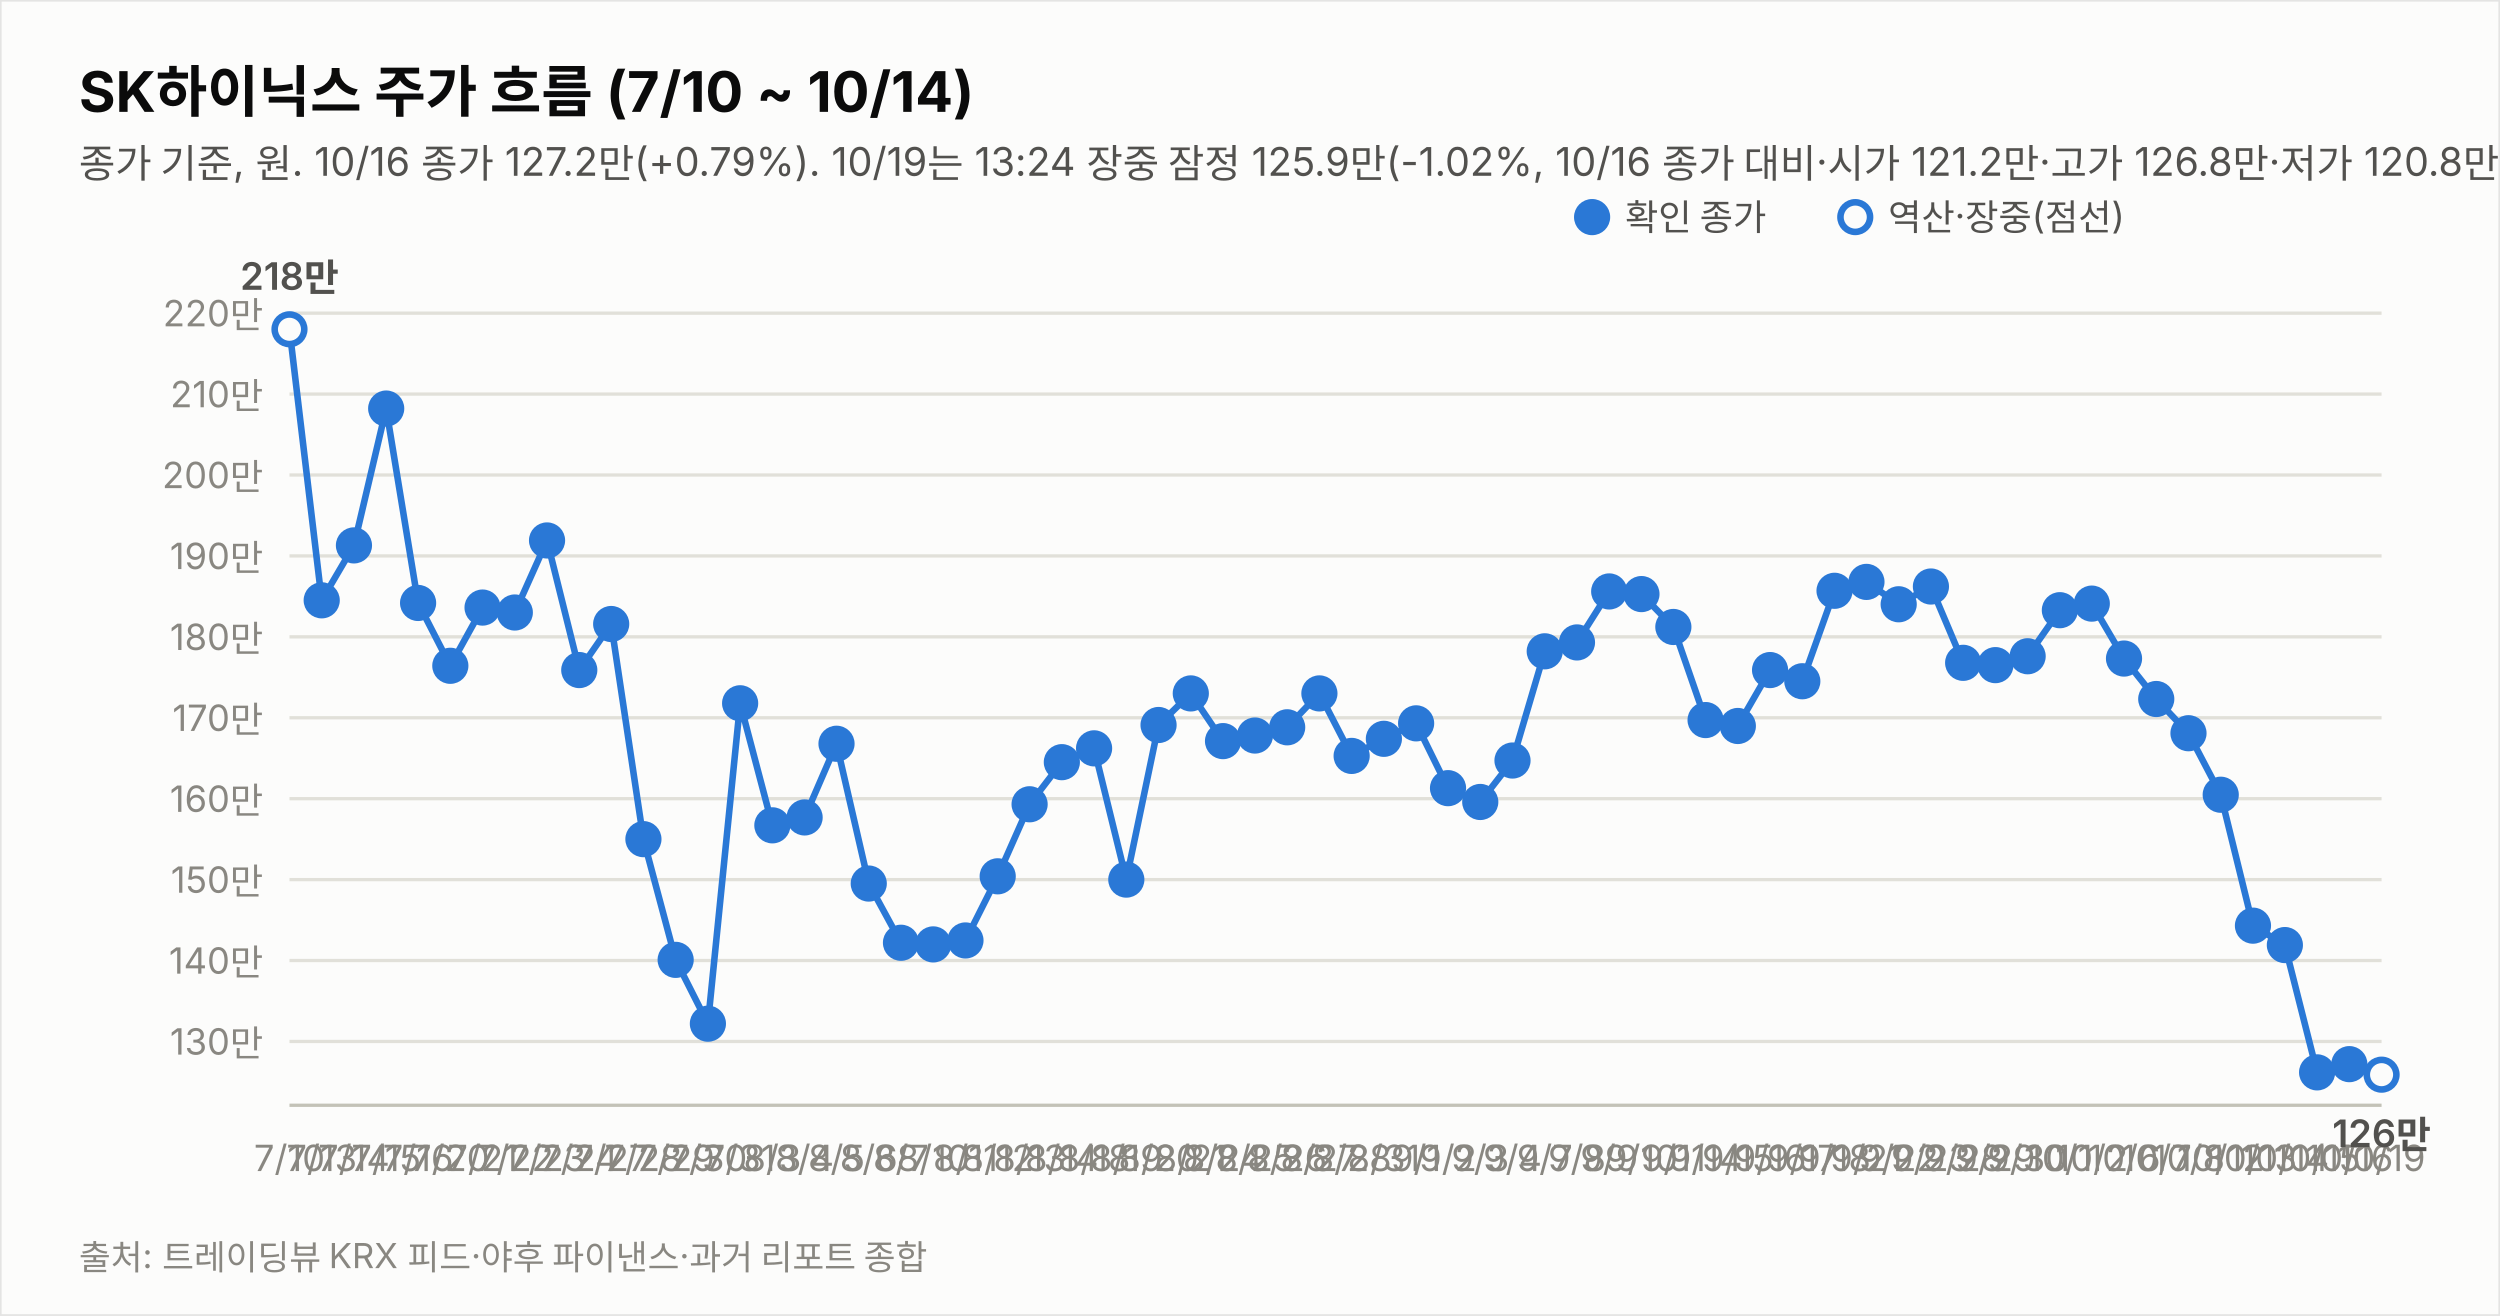
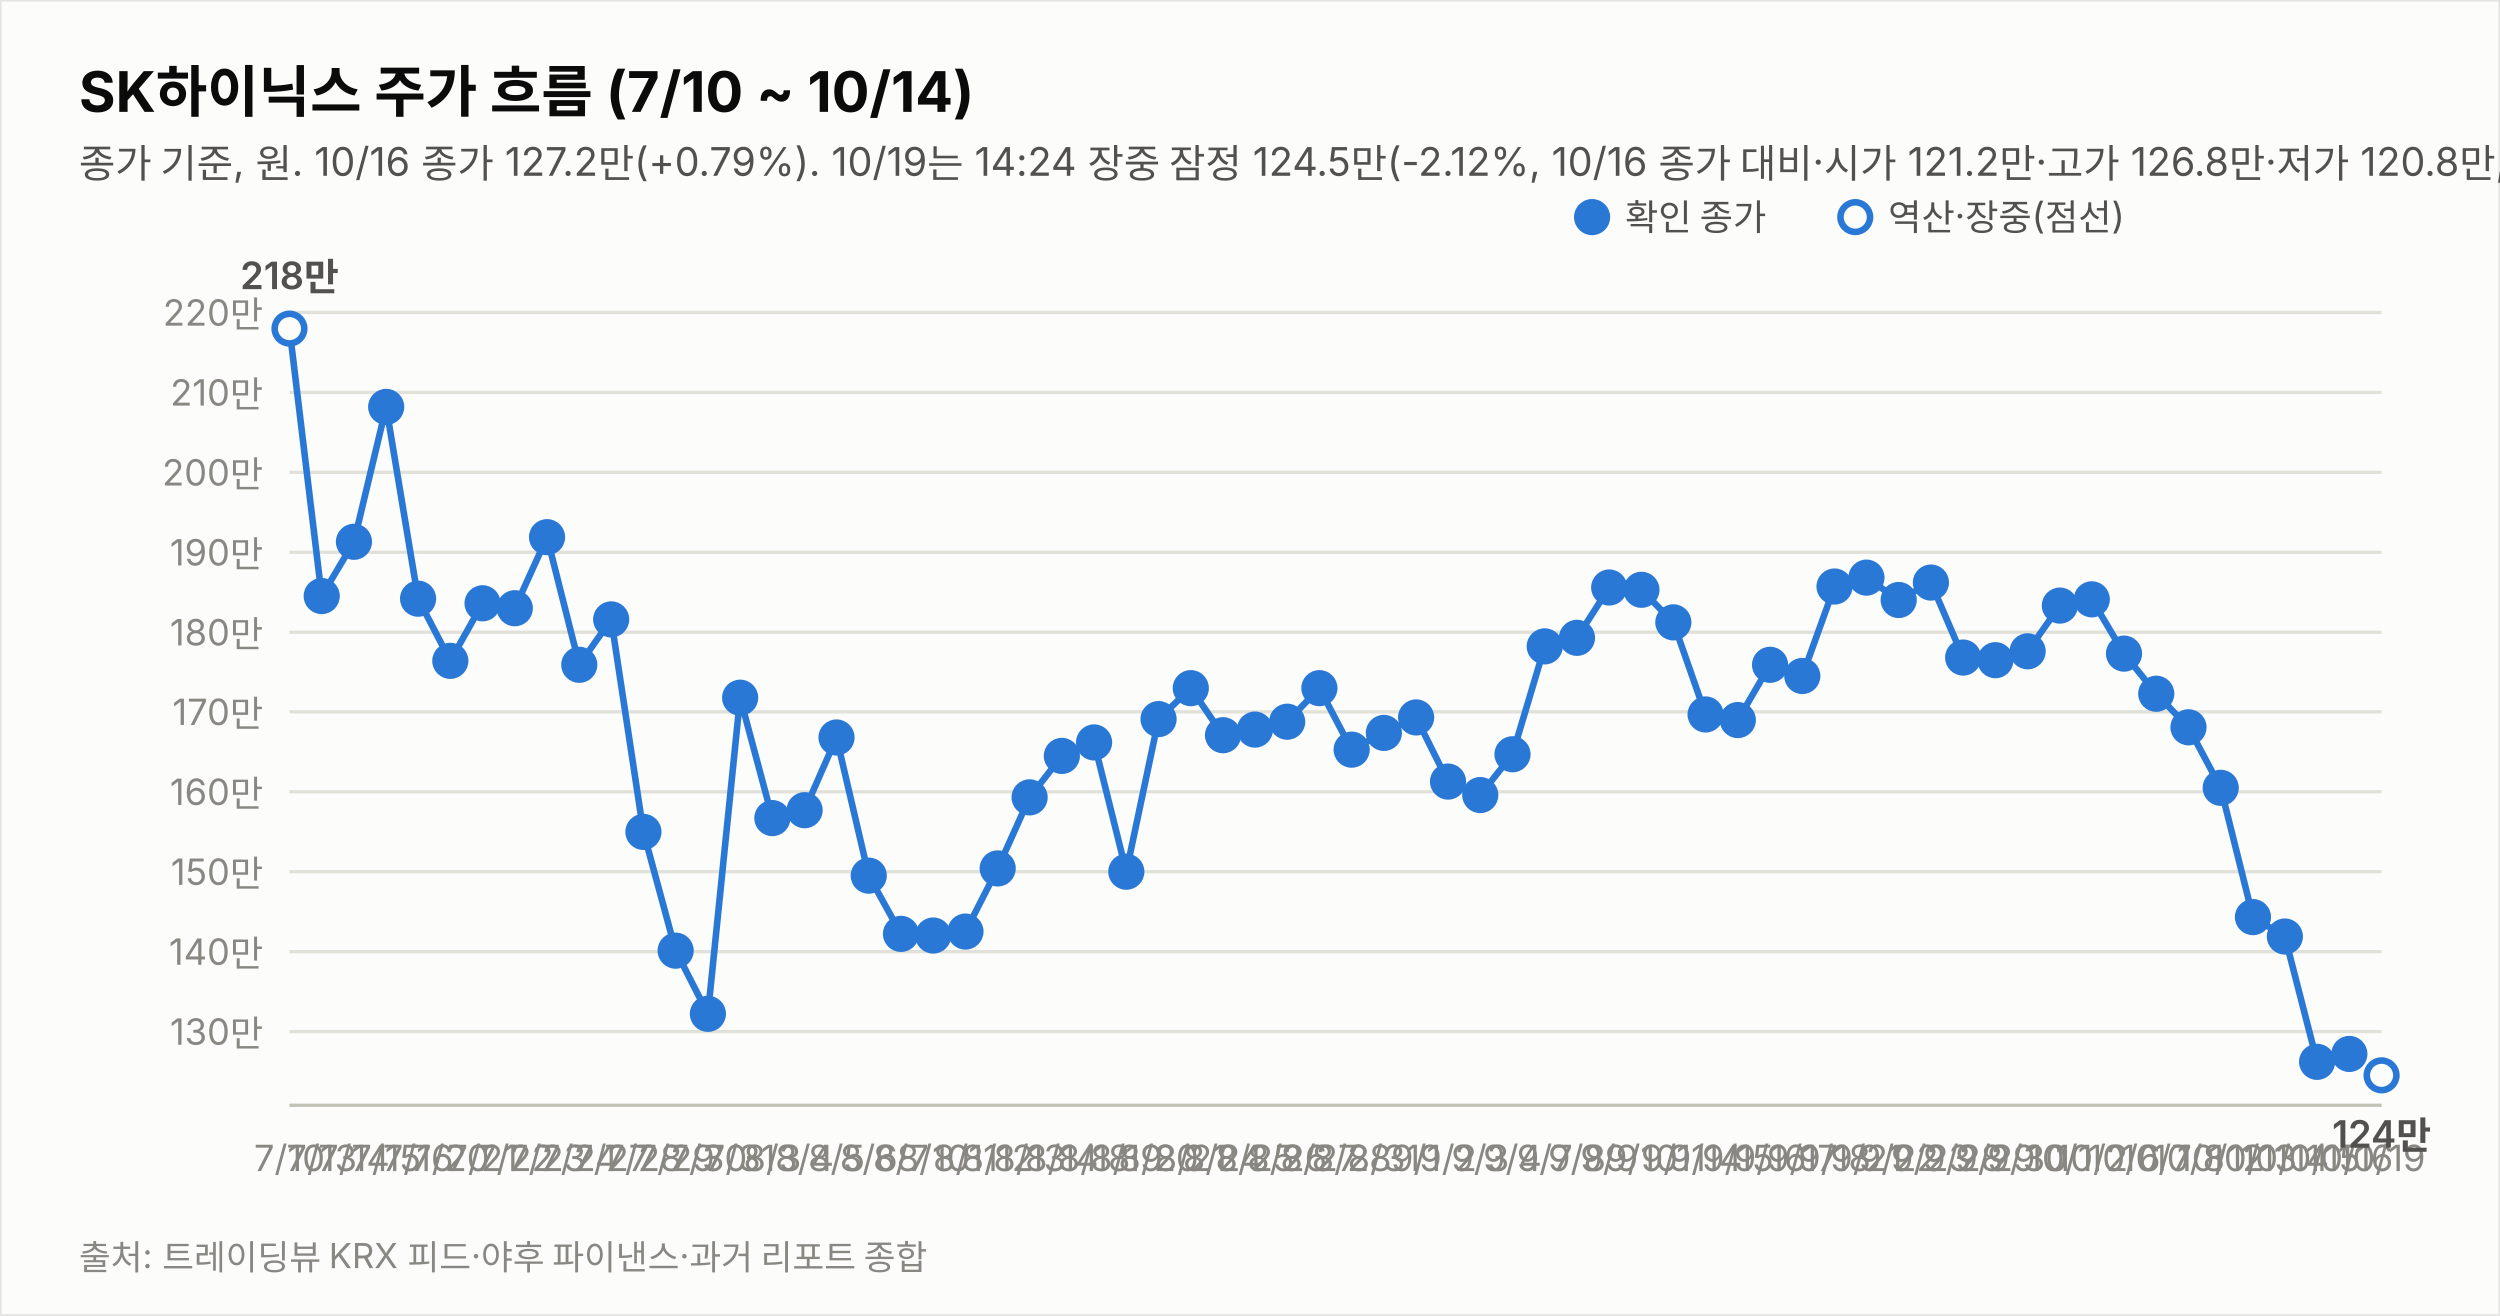
<svg xmlns="http://www.w3.org/2000/svg" width="760" height="400" viewBox="0 0 760 400" font-family="system-ui,-apple-system,&quot;Segoe UI&quot;,&quot;Malgun Gothic&quot;,&quot;Apple SD Gothic Neo&quot;,sans-serif">
  <rect width="760" height="400" fill="#fcfcfb" stroke="rgba(11,11,11,0.10)" />
  <text x="24" y="34" font-size="17" font-weight="700" fill="#0b0b0b">SK하이닉스 주가 흐름 (7/10 ~ 10/14)</text>
-   <text x="24" y="54" font-size="12" fill="#52514e">종가 기준, 원. 10/16 종가 127.2만(+0.79%). 10/19는 13:24 장중 잠정 125.9만(-1.02%, 10/16 종가 대비·시가 121.2만·고가 126.8만·저가 120.8만, 야후 20분 지연 시세). 지표는 10/19 13:24 잠정.</text>
-   <line x1="88" y1="316.6" x2="724" y2="316.6" stroke="#e1e0d9" stroke-width="1" />
-   <text x="80" y="320.6" font-size="11" fill="#898781" text-anchor="end" style="font-variant-numeric:tabular-nums">130만</text>
-   <line x1="88" y1="292.0" x2="724" y2="292.0" stroke="#e1e0d9" stroke-width="1" />
-   <text x="80" y="296.0" font-size="11" fill="#898781" text-anchor="end" style="font-variant-numeric:tabular-nums">140만</text>
-   <line x1="88" y1="267.4" x2="724" y2="267.4" stroke="#e1e0d9" stroke-width="1" />
-   <text x="80" y="271.4" font-size="11" fill="#898781" text-anchor="end" style="font-variant-numeric:tabular-nums">150만</text>
-   <line x1="88" y1="242.8" x2="724" y2="242.8" stroke="#e1e0d9" stroke-width="1" />
-   <text x="80" y="246.8" font-size="11" fill="#898781" text-anchor="end" style="font-variant-numeric:tabular-nums">160만</text>
-   <line x1="88" y1="218.2" x2="724" y2="218.2" stroke="#e1e0d9" stroke-width="1" />
-   <text x="80" y="222.2" font-size="11" fill="#898781" text-anchor="end" style="font-variant-numeric:tabular-nums">170만</text>
-   <line x1="88" y1="193.6" x2="724" y2="193.6" stroke="#e1e0d9" stroke-width="1" />
-   <text x="80" y="197.6" font-size="11" fill="#898781" text-anchor="end" style="font-variant-numeric:tabular-nums">180만</text>
-   <line x1="88" y1="169.0" x2="724" y2="169.0" stroke="#e1e0d9" stroke-width="1" />
-   <text x="80" y="173.0" font-size="11" fill="#898781" text-anchor="end" style="font-variant-numeric:tabular-nums">190만</text>
-   <line x1="88" y1="144.4" x2="724" y2="144.4" stroke="#e1e0d9" stroke-width="1" />
-   <text x="80" y="148.4" font-size="11" fill="#898781" text-anchor="end" style="font-variant-numeric:tabular-nums">200만</text>
-   <line x1="88" y1="119.8" x2="724" y2="119.8" stroke="#e1e0d9" stroke-width="1" />
-   <text x="80" y="123.8" font-size="11" fill="#898781" text-anchor="end" style="font-variant-numeric:tabular-nums">210만</text>
-   <line x1="88" y1="95.2" x2="724" y2="95.2" stroke="#e1e0d9" stroke-width="1" />
-   <text x="80" y="99.2" font-size="11" fill="#898781" text-anchor="end" style="font-variant-numeric:tabular-nums">220만</text>
+   <text x="24" y="54" font-size="12" fill="#52514e">종가 기준, 원. 10/16 종가 127.2만(+0.79%). 10/19는 14:24 장중 잠정 124.5만(-2.12%, 10/16 종가 대비·시가 121.2만·고가 126.8만·저가 120.8만, 야후 20분 지연 시세). 지표는 10/19 14:24 잠정.</text>
+   <line x1="88" y1="313.6" x2="724" y2="313.6" stroke="#e1e0d9" stroke-width="1" />
+   <text x="80" y="317.6" font-size="11" fill="#898781" text-anchor="end" style="font-variant-numeric:tabular-nums">130만</text>
+   <line x1="88" y1="289.3" x2="724" y2="289.3" stroke="#e1e0d9" stroke-width="1" />
+   <text x="80" y="293.3" font-size="11" fill="#898781" text-anchor="end" style="font-variant-numeric:tabular-nums">140만</text>
+   <line x1="88" y1="265.0" x2="724" y2="265.0" stroke="#e1e0d9" stroke-width="1" />
+   <text x="80" y="269.0" font-size="11" fill="#898781" text-anchor="end" style="font-variant-numeric:tabular-nums">150만</text>
+   <line x1="88" y1="240.7" x2="724" y2="240.7" stroke="#e1e0d9" stroke-width="1" />
+   <text x="80" y="244.7" font-size="11" fill="#898781" text-anchor="end" style="font-variant-numeric:tabular-nums">160만</text>
+   <line x1="88" y1="216.4" x2="724" y2="216.4" stroke="#e1e0d9" stroke-width="1" />
+   <text x="80" y="220.4" font-size="11" fill="#898781" text-anchor="end" style="font-variant-numeric:tabular-nums">170만</text>
+   <line x1="88" y1="192.2" x2="724" y2="192.2" stroke="#e1e0d9" stroke-width="1" />
+   <text x="80" y="196.2" font-size="11" fill="#898781" text-anchor="end" style="font-variant-numeric:tabular-nums">180만</text>
+   <line x1="88" y1="167.9" x2="724" y2="167.9" stroke="#e1e0d9" stroke-width="1" />
+   <text x="80" y="171.9" font-size="11" fill="#898781" text-anchor="end" style="font-variant-numeric:tabular-nums">190만</text>
+   <line x1="88" y1="143.6" x2="724" y2="143.6" stroke="#e1e0d9" stroke-width="1" />
+   <text x="80" y="147.6" font-size="11" fill="#898781" text-anchor="end" style="font-variant-numeric:tabular-nums">200만</text>
+   <line x1="88" y1="119.3" x2="724" y2="119.3" stroke="#e1e0d9" stroke-width="1" />
+   <text x="80" y="123.3" font-size="11" fill="#898781" text-anchor="end" style="font-variant-numeric:tabular-nums">210만</text>
+   <line x1="88" y1="95.0" x2="724" y2="95.0" stroke="#e1e0d9" stroke-width="1" />
+   <text x="80" y="99.0" font-size="11" fill="#898781" text-anchor="end" style="font-variant-numeric:tabular-nums">220만</text>
  <line x1="88" y1="336" x2="724" y2="336" stroke="#c3c2b7" stroke-width="1" />
-   <path d="M88.0,100.1 L97.8,182.5 L107.6,165.8 L117.4,124.2 L127.1,183.3 L136.9,202.4 L146.7,184.7 L156.5,186.2 L166.3,164.3 L176.1,203.7 L185.8,189.7 L195.6,255.1 L205.4,291.8 L215.2,311.2 L225.0,213.8 L234.8,250.9 L244.6,248.5 L254.3,226.1 L264.1,268.6 L273.9,286.6 L283.7,287.1 L293.5,285.9 L303.3,266.4 L313.0,244.5 L322.8,231.7 L332.6,227.5 L342.4,267.4 L352.2,220.4 L362.0,210.8 L371.8,225.3 L381.5,223.6 L391.3,221.1 L401.1,210.8 L410.9,229.8 L420.7,224.6 L430.5,219.9 L440.2,239.6 L450.0,243.8 L459.8,231.2 L469.6,198.0 L479.4,195.3 L489.2,179.8 L499.0,180.6 L508.7,190.6 L518.5,218.9 L528.3,220.7 L538.1,203.7 L547.9,207.1 L557.7,179.6 L567.4,176.9 L577.2,183.7 L587.0,178.3 L596.8,201.5 L606.6,202.2 L616.4,199.5 L626.2,185.5 L635.9,183.5 L645.7,200.2 L655.5,212.5 L665.3,222.9 L675.1,241.6 L684.9,281.4 L694.6,287.3 L704.4,326.0 L714.2,323.5" fill="none" stroke="#2a78d6" stroke-width="2" />
-   <path d="M714.2,323.5 L724.0,326.7" fill="none" stroke="#2a78d6" stroke-width="2" stroke-dasharray="5 4" />
-   <circle cx="88.0" cy="100.1" r="4.5" fill="#fcfcfb" stroke="#2a78d6" stroke-width="2" />
+   <path d="M88.0,99.9 L97.8,181.2 L107.6,164.7 L117.4,123.7 L127.1,182.0 L136.9,200.9 L146.7,183.4 L156.5,184.9 L166.3,163.3 L176.1,202.1 L185.8,188.3 L195.6,252.9 L205.4,289.0 L215.2,308.2 L225.0,212.1 L234.8,248.7 L244.6,246.3 L254.3,224.2 L264.1,266.2 L273.9,283.9 L283.7,284.4 L293.5,283.2 L303.3,264.0 L313.0,242.4 L322.8,229.8 L332.6,225.7 L342.4,265.0 L352.2,218.6 L362.0,209.2 L371.8,223.5 L381.5,221.8 L391.3,219.4 L401.1,209.2 L410.9,227.9 L420.7,222.8 L430.5,218.1 L440.2,237.6 L450.0,241.7 L459.8,229.3 L469.6,196.5 L479.4,193.9 L489.2,178.6 L499.0,179.3 L508.7,189.2 L518.5,217.2 L528.3,218.9 L538.1,202.1 L547.9,205.5 L557.7,178.3 L567.4,175.6 L577.2,182.4 L587.0,177.1 L596.8,199.9 L606.6,200.7 L616.4,198.0 L626.2,184.1 L635.9,182.2 L645.7,198.7 L655.5,210.9 L665.3,221.1 L675.1,239.5 L684.9,278.8 L694.6,284.7 L704.4,322.8 L714.2,320.4" fill="none" stroke="#2a78d6" stroke-width="2" />
+   <path d="M714.2,320.4 L724.0,326.9" fill="none" stroke="#2a78d6" stroke-width="2" stroke-dasharray="5 4" />
+   <circle cx="88.0" cy="99.9" r="4.5" fill="#fcfcfb" stroke="#2a78d6" stroke-width="2" />
  <text x="88.0" y="356" font-size="11" fill="#898781" text-anchor="middle">7/10</text>
-   <text x="88.0" y="88.1" font-size="11.5" font-weight="600" fill="#52514e" text-anchor="middle" style="font-variant-numeric:tabular-nums">218만</text>
-   <circle cx="97.8" cy="182.5" r="4.5" fill="#2a78d6" stroke="#2a78d6" stroke-width="2" />
+   <text x="88.0" y="87.9" font-size="11.5" font-weight="600" fill="#52514e" text-anchor="middle" style="font-variant-numeric:tabular-nums">218만</text>
+   <circle cx="97.8" cy="181.2" r="4.5" fill="#2a78d6" stroke="#2a78d6" stroke-width="2" />
  <text x="97.8" y="356" font-size="11" fill="#898781" text-anchor="middle">7/13</text>
-   <circle cx="107.6" cy="165.8" r="4.5" fill="#2a78d6" stroke="#2a78d6" stroke-width="2" />
+   <circle cx="107.6" cy="164.7" r="4.5" fill="#2a78d6" stroke="#2a78d6" stroke-width="2" />
  <text x="107.6" y="356" font-size="11" fill="#898781" text-anchor="middle">7/14</text>
-   <circle cx="117.4" cy="124.2" r="4.5" fill="#2a78d6" stroke="#2a78d6" stroke-width="2" />
+   <circle cx="117.4" cy="123.7" r="4.5" fill="#2a78d6" stroke="#2a78d6" stroke-width="2" />
  <text x="117.4" y="356" font-size="11" fill="#898781" text-anchor="middle">7/15</text>
-   <circle cx="127.1" cy="183.3" r="4.5" fill="#2a78d6" stroke="#2a78d6" stroke-width="2" />
+   <circle cx="127.1" cy="182.0" r="4.5" fill="#2a78d6" stroke="#2a78d6" stroke-width="2" />
  <text x="127.1" y="356" font-size="11" fill="#898781" text-anchor="middle">7/16</text>
-   <circle cx="136.9" cy="202.4" r="4.5" fill="#2a78d6" stroke="#2a78d6" stroke-width="2" />
+   <circle cx="136.9" cy="200.9" r="4.5" fill="#2a78d6" stroke="#2a78d6" stroke-width="2" />
  <text x="136.9" y="356" font-size="11" fill="#898781" text-anchor="middle">7/20</text>
-   <circle cx="146.7" cy="184.7" r="4.5" fill="#2a78d6" stroke="#2a78d6" stroke-width="2" />
+   <circle cx="146.7" cy="183.4" r="4.5" fill="#2a78d6" stroke="#2a78d6" stroke-width="2" />
  <text x="146.7" y="356" font-size="11" fill="#898781" text-anchor="middle">7/21</text>
-   <circle cx="156.5" cy="186.2" r="4.5" fill="#2a78d6" stroke="#2a78d6" stroke-width="2" />
+   <circle cx="156.5" cy="184.9" r="4.5" fill="#2a78d6" stroke="#2a78d6" stroke-width="2" />
  <text x="156.5" y="356" font-size="11" fill="#898781" text-anchor="middle">7/22</text>
-   <circle cx="166.3" cy="164.3" r="4.5" fill="#2a78d6" stroke="#2a78d6" stroke-width="2" />
+   <circle cx="166.3" cy="163.3" r="4.5" fill="#2a78d6" stroke="#2a78d6" stroke-width="2" />
  <text x="166.3" y="356" font-size="11" fill="#898781" text-anchor="middle">7/23</text>
-   <circle cx="176.1" cy="203.7" r="4.5" fill="#2a78d6" stroke="#2a78d6" stroke-width="2" />
+   <circle cx="176.1" cy="202.1" r="4.5" fill="#2a78d6" stroke="#2a78d6" stroke-width="2" />
  <text x="176.1" y="356" font-size="11" fill="#898781" text-anchor="middle">7/24</text>
-   <circle cx="185.8" cy="189.7" r="4.5" fill="#2a78d6" stroke="#2a78d6" stroke-width="2" />
+   <circle cx="185.8" cy="188.3" r="4.5" fill="#2a78d6" stroke="#2a78d6" stroke-width="2" />
  <text x="185.8" y="356" font-size="11" fill="#898781" text-anchor="middle">7/27</text>
-   <circle cx="195.6" cy="255.1" r="4.5" fill="#2a78d6" stroke="#2a78d6" stroke-width="2" />
+   <circle cx="195.6" cy="252.9" r="4.5" fill="#2a78d6" stroke="#2a78d6" stroke-width="2" />
  <text x="195.6" y="356" font-size="11" fill="#898781" text-anchor="middle">7/28</text>
-   <circle cx="205.4" cy="291.8" r="4.5" fill="#2a78d6" stroke="#2a78d6" stroke-width="2" />
+   <circle cx="205.4" cy="289.0" r="4.5" fill="#2a78d6" stroke="#2a78d6" stroke-width="2" />
  <text x="205.4" y="356" font-size="11" fill="#898781" text-anchor="middle">7/29</text>
-   <circle cx="215.2" cy="311.2" r="4.5" fill="#2a78d6" stroke="#2a78d6" stroke-width="2" />
+   <circle cx="215.2" cy="308.2" r="4.5" fill="#2a78d6" stroke="#2a78d6" stroke-width="2" />
  <text x="215.2" y="356" font-size="11" fill="#898781" text-anchor="middle">7/30</text>
-   <circle cx="225.0" cy="213.8" r="4.5" fill="#2a78d6" stroke="#2a78d6" stroke-width="2" />
+   <circle cx="225.0" cy="212.1" r="4.5" fill="#2a78d6" stroke="#2a78d6" stroke-width="2" />
  <text x="225.0" y="356" font-size="11" fill="#898781" text-anchor="middle">7/31</text>
-   <circle cx="234.8" cy="250.9" r="4.5" fill="#2a78d6" stroke="#2a78d6" stroke-width="2" />
+   <circle cx="234.8" cy="248.7" r="4.5" fill="#2a78d6" stroke="#2a78d6" stroke-width="2" />
  <text x="234.8" y="356" font-size="11" fill="#898781" text-anchor="middle">8/3</text>
-   <circle cx="244.6" cy="248.5" r="4.5" fill="#2a78d6" stroke="#2a78d6" stroke-width="2" />
+   <circle cx="244.6" cy="246.3" r="4.5" fill="#2a78d6" stroke="#2a78d6" stroke-width="2" />
  <text x="244.6" y="356" font-size="11" fill="#898781" text-anchor="middle">8/4</text>
-   <circle cx="254.3" cy="226.1" r="4.5" fill="#2a78d6" stroke="#2a78d6" stroke-width="2" />
+   <circle cx="254.3" cy="224.2" r="4.5" fill="#2a78d6" stroke="#2a78d6" stroke-width="2" />
  <text x="254.3" y="356" font-size="11" fill="#898781" text-anchor="middle">8/5</text>
-   <circle cx="264.1" cy="268.6" r="4.5" fill="#2a78d6" stroke="#2a78d6" stroke-width="2" />
+   <circle cx="264.1" cy="266.2" r="4.5" fill="#2a78d6" stroke="#2a78d6" stroke-width="2" />
  <text x="264.1" y="356" font-size="11" fill="#898781" text-anchor="middle">8/6</text>
-   <circle cx="273.9" cy="286.6" r="4.5" fill="#2a78d6" stroke="#2a78d6" stroke-width="2" />
+   <circle cx="273.9" cy="283.9" r="4.5" fill="#2a78d6" stroke="#2a78d6" stroke-width="2" />
  <text x="273.9" y="356" font-size="11" fill="#898781" text-anchor="middle">8/7</text>
-   <circle cx="283.7" cy="287.1" r="4.5" fill="#2a78d6" stroke="#2a78d6" stroke-width="2" />
+   <circle cx="283.7" cy="284.4" r="4.5" fill="#2a78d6" stroke="#2a78d6" stroke-width="2" />
  <text x="283.7" y="356" font-size="11" fill="#898781" text-anchor="middle">8/10</text>
-   <circle cx="293.5" cy="285.9" r="4.5" fill="#2a78d6" stroke="#2a78d6" stroke-width="2" />
+   <circle cx="293.5" cy="283.2" r="4.5" fill="#2a78d6" stroke="#2a78d6" stroke-width="2" />
  <text x="293.5" y="356" font-size="11" fill="#898781" text-anchor="middle">8/11</text>
-   <circle cx="303.3" cy="266.4" r="4.5" fill="#2a78d6" stroke="#2a78d6" stroke-width="2" />
+   <circle cx="303.3" cy="264.0" r="4.5" fill="#2a78d6" stroke="#2a78d6" stroke-width="2" />
  <text x="303.3" y="356" font-size="11" fill="#898781" text-anchor="middle">8/12</text>
-   <circle cx="313.0" cy="244.5" r="4.5" fill="#2a78d6" stroke="#2a78d6" stroke-width="2" />
+   <circle cx="313.0" cy="242.4" r="4.5" fill="#2a78d6" stroke="#2a78d6" stroke-width="2" />
  <text x="313.0" y="356" font-size="11" fill="#898781" text-anchor="middle">8/13</text>
-   <circle cx="322.8" cy="231.7" r="4.5" fill="#2a78d6" stroke="#2a78d6" stroke-width="2" />
+   <circle cx="322.8" cy="229.8" r="4.5" fill="#2a78d6" stroke="#2a78d6" stroke-width="2" />
  <text x="322.8" y="356" font-size="11" fill="#898781" text-anchor="middle">8/14</text>
-   <circle cx="332.6" cy="227.5" r="4.5" fill="#2a78d6" stroke="#2a78d6" stroke-width="2" />
+   <circle cx="332.6" cy="225.7" r="4.5" fill="#2a78d6" stroke="#2a78d6" stroke-width="2" />
  <text x="332.6" y="356" font-size="11" fill="#898781" text-anchor="middle">8/18</text>
-   <circle cx="342.4" cy="267.4" r="4.5" fill="#2a78d6" stroke="#2a78d6" stroke-width="2" />
+   <circle cx="342.4" cy="265.0" r="4.5" fill="#2a78d6" stroke="#2a78d6" stroke-width="2" />
  <text x="342.4" y="356" font-size="11" fill="#898781" text-anchor="middle">8/19</text>
-   <circle cx="352.2" cy="220.4" r="4.5" fill="#2a78d6" stroke="#2a78d6" stroke-width="2" />
+   <circle cx="352.2" cy="218.6" r="4.5" fill="#2a78d6" stroke="#2a78d6" stroke-width="2" />
  <text x="352.2" y="356" font-size="11" fill="#898781" text-anchor="middle">8/20</text>
-   <circle cx="362.0" cy="210.8" r="4.5" fill="#2a78d6" stroke="#2a78d6" stroke-width="2" />
+   <circle cx="362.0" cy="209.2" r="4.5" fill="#2a78d6" stroke="#2a78d6" stroke-width="2" />
  <text x="362.0" y="356" font-size="11" fill="#898781" text-anchor="middle">8/21</text>
-   <circle cx="371.8" cy="225.3" r="4.5" fill="#2a78d6" stroke="#2a78d6" stroke-width="2" />
+   <circle cx="371.8" cy="223.5" r="4.5" fill="#2a78d6" stroke="#2a78d6" stroke-width="2" />
  <text x="371.8" y="356" font-size="11" fill="#898781" text-anchor="middle">8/24</text>
-   <circle cx="381.5" cy="223.6" r="4.5" fill="#2a78d6" stroke="#2a78d6" stroke-width="2" />
+   <circle cx="381.5" cy="221.8" r="4.5" fill="#2a78d6" stroke="#2a78d6" stroke-width="2" />
  <text x="381.5" y="356" font-size="11" fill="#898781" text-anchor="middle">8/25</text>
-   <circle cx="391.3" cy="221.1" r="4.5" fill="#2a78d6" stroke="#2a78d6" stroke-width="2" />
+   <circle cx="391.3" cy="219.4" r="4.5" fill="#2a78d6" stroke="#2a78d6" stroke-width="2" />
  <text x="391.3" y="356" font-size="11" fill="#898781" text-anchor="middle">8/26</text>
-   <circle cx="401.1" cy="210.8" r="4.5" fill="#2a78d6" stroke="#2a78d6" stroke-width="2" />
+   <circle cx="401.1" cy="209.2" r="4.5" fill="#2a78d6" stroke="#2a78d6" stroke-width="2" />
  <text x="401.1" y="356" font-size="11" fill="#898781" text-anchor="middle">8/27</text>
-   <circle cx="410.9" cy="229.8" r="4.5" fill="#2a78d6" stroke="#2a78d6" stroke-width="2" />
+   <circle cx="410.9" cy="227.9" r="4.5" fill="#2a78d6" stroke="#2a78d6" stroke-width="2" />
  <text x="410.9" y="356" font-size="11" fill="#898781" text-anchor="middle">8/28</text>
-   <circle cx="420.7" cy="224.6" r="4.5" fill="#2a78d6" stroke="#2a78d6" stroke-width="2" />
+   <circle cx="420.7" cy="222.8" r="4.5" fill="#2a78d6" stroke="#2a78d6" stroke-width="2" />
  <text x="420.7" y="356" font-size="11" fill="#898781" text-anchor="middle">8/31</text>
-   <circle cx="430.5" cy="219.9" r="4.5" fill="#2a78d6" stroke="#2a78d6" stroke-width="2" />
+   <circle cx="430.5" cy="218.1" r="4.5" fill="#2a78d6" stroke="#2a78d6" stroke-width="2" />
  <text x="430.5" y="356" font-size="11" fill="#898781" text-anchor="middle">9/1</text>
-   <circle cx="440.2" cy="239.6" r="4.5" fill="#2a78d6" stroke="#2a78d6" stroke-width="2" />
+   <circle cx="440.2" cy="237.6" r="4.5" fill="#2a78d6" stroke="#2a78d6" stroke-width="2" />
  <text x="440.2" y="356" font-size="11" fill="#898781" text-anchor="middle">9/2</text>
-   <circle cx="450.0" cy="243.8" r="4.5" fill="#2a78d6" stroke="#2a78d6" stroke-width="2" />
+   <circle cx="450.0" cy="241.7" r="4.5" fill="#2a78d6" stroke="#2a78d6" stroke-width="2" />
  <text x="450.0" y="356" font-size="11" fill="#898781" text-anchor="middle">9/3</text>
-   <circle cx="459.8" cy="231.2" r="4.5" fill="#2a78d6" stroke="#2a78d6" stroke-width="2" />
+   <circle cx="459.8" cy="229.3" r="4.5" fill="#2a78d6" stroke="#2a78d6" stroke-width="2" />
  <text x="459.8" y="356" font-size="11" fill="#898781" text-anchor="middle">9/4</text>
-   <circle cx="469.6" cy="198.0" r="4.5" fill="#2a78d6" stroke="#2a78d6" stroke-width="2" />
+   <circle cx="469.6" cy="196.5" r="4.5" fill="#2a78d6" stroke="#2a78d6" stroke-width="2" />
  <text x="469.6" y="356" font-size="11" fill="#898781" text-anchor="middle">9/7</text>
-   <circle cx="479.4" cy="195.3" r="4.5" fill="#2a78d6" stroke="#2a78d6" stroke-width="2" />
+   <circle cx="479.4" cy="193.9" r="4.5" fill="#2a78d6" stroke="#2a78d6" stroke-width="2" />
  <text x="479.4" y="356" font-size="11" fill="#898781" text-anchor="middle">9/8</text>
-   <circle cx="489.2" cy="179.8" r="4.5" fill="#2a78d6" stroke="#2a78d6" stroke-width="2" />
+   <circle cx="489.2" cy="178.6" r="4.5" fill="#2a78d6" stroke="#2a78d6" stroke-width="2" />
  <text x="489.2" y="356" font-size="11" fill="#898781" text-anchor="middle">9/9</text>
-   <circle cx="499.0" cy="180.6" r="4.5" fill="#2a78d6" stroke="#2a78d6" stroke-width="2" />
+   <circle cx="499.0" cy="179.3" r="4.5" fill="#2a78d6" stroke="#2a78d6" stroke-width="2" />
  <text x="499.0" y="356" font-size="11" fill="#898781" text-anchor="middle">9/10</text>
-   <circle cx="508.7" cy="190.6" r="4.5" fill="#2a78d6" stroke="#2a78d6" stroke-width="2" />
+   <circle cx="508.7" cy="189.2" r="4.5" fill="#2a78d6" stroke="#2a78d6" stroke-width="2" />
  <text x="508.7" y="356" font-size="11" fill="#898781" text-anchor="middle">9/11</text>
-   <circle cx="518.5" cy="218.9" r="4.5" fill="#2a78d6" stroke="#2a78d6" stroke-width="2" />
+   <circle cx="518.5" cy="217.2" r="4.5" fill="#2a78d6" stroke="#2a78d6" stroke-width="2" />
  <text x="518.5" y="356" font-size="11" fill="#898781" text-anchor="middle">9/14</text>
-   <circle cx="528.3" cy="220.7" r="4.5" fill="#2a78d6" stroke="#2a78d6" stroke-width="2" />
+   <circle cx="528.3" cy="218.9" r="4.5" fill="#2a78d6" stroke="#2a78d6" stroke-width="2" />
  <text x="528.3" y="356" font-size="11" fill="#898781" text-anchor="middle">9/15</text>
-   <circle cx="538.1" cy="203.7" r="4.5" fill="#2a78d6" stroke="#2a78d6" stroke-width="2" />
+   <circle cx="538.1" cy="202.1" r="4.5" fill="#2a78d6" stroke="#2a78d6" stroke-width="2" />
  <text x="538.1" y="356" font-size="11" fill="#898781" text-anchor="middle">9/16</text>
-   <circle cx="547.9" cy="207.1" r="4.5" fill="#2a78d6" stroke="#2a78d6" stroke-width="2" />
+   <circle cx="547.9" cy="205.5" r="4.5" fill="#2a78d6" stroke="#2a78d6" stroke-width="2" />
  <text x="547.9" y="356" font-size="11" fill="#898781" text-anchor="middle">9/17</text>
-   <circle cx="557.7" cy="179.6" r="4.5" fill="#2a78d6" stroke="#2a78d6" stroke-width="2" />
+   <circle cx="557.7" cy="178.3" r="4.5" fill="#2a78d6" stroke="#2a78d6" stroke-width="2" />
  <text x="557.7" y="356" font-size="11" fill="#898781" text-anchor="middle">9/18</text>
-   <circle cx="567.4" cy="176.9" r="4.5" fill="#2a78d6" stroke="#2a78d6" stroke-width="2" />
+   <circle cx="567.4" cy="175.6" r="4.5" fill="#2a78d6" stroke="#2a78d6" stroke-width="2" />
  <text x="567.4" y="356" font-size="11" fill="#898781" text-anchor="middle">9/21</text>
-   <circle cx="577.2" cy="183.7" r="4.5" fill="#2a78d6" stroke="#2a78d6" stroke-width="2" />
+   <circle cx="577.2" cy="182.4" r="4.5" fill="#2a78d6" stroke="#2a78d6" stroke-width="2" />
  <text x="577.2" y="356" font-size="11" fill="#898781" text-anchor="middle">9/22</text>
-   <circle cx="587.0" cy="178.3" r="4.5" fill="#2a78d6" stroke="#2a78d6" stroke-width="2" />
+   <circle cx="587.0" cy="177.1" r="4.5" fill="#2a78d6" stroke="#2a78d6" stroke-width="2" />
  <text x="587.0" y="356" font-size="11" fill="#898781" text-anchor="middle">9/23</text>
-   <circle cx="596.8" cy="201.5" r="4.5" fill="#2a78d6" stroke="#2a78d6" stroke-width="2" />
+   <circle cx="596.8" cy="199.9" r="4.5" fill="#2a78d6" stroke="#2a78d6" stroke-width="2" />
  <text x="596.8" y="356" font-size="11" fill="#898781" text-anchor="middle">9/28</text>
-   <circle cx="606.6" cy="202.2" r="4.5" fill="#2a78d6" stroke="#2a78d6" stroke-width="2" />
+   <circle cx="606.6" cy="200.7" r="4.5" fill="#2a78d6" stroke="#2a78d6" stroke-width="2" />
  <text x="606.6" y="356" font-size="11" fill="#898781" text-anchor="middle">9/29</text>
-   <circle cx="616.4" cy="199.5" r="4.5" fill="#2a78d6" stroke="#2a78d6" stroke-width="2" />
+   <circle cx="616.4" cy="198.0" r="4.5" fill="#2a78d6" stroke="#2a78d6" stroke-width="2" />
  <text x="616.4" y="356" font-size="11" fill="#898781" text-anchor="middle">9/30</text>
-   <circle cx="626.2" cy="185.5" r="4.5" fill="#2a78d6" stroke="#2a78d6" stroke-width="2" />
+   <circle cx="626.2" cy="184.1" r="4.5" fill="#2a78d6" stroke="#2a78d6" stroke-width="2" />
  <text x="626.2" y="356" font-size="11" fill="#898781" text-anchor="middle">10/1</text>
-   <circle cx="635.9" cy="183.5" r="4.5" fill="#2a78d6" stroke="#2a78d6" stroke-width="2" />
+   <circle cx="635.9" cy="182.2" r="4.5" fill="#2a78d6" stroke="#2a78d6" stroke-width="2" />
  <text x="635.9" y="356" font-size="11" fill="#898781" text-anchor="middle">10/2</text>
-   <circle cx="645.7" cy="200.2" r="4.5" fill="#2a78d6" stroke="#2a78d6" stroke-width="2" />
+   <circle cx="645.7" cy="198.7" r="4.5" fill="#2a78d6" stroke="#2a78d6" stroke-width="2" />
  <text x="645.7" y="356" font-size="11" fill="#898781" text-anchor="middle">10/6</text>
-   <circle cx="655.5" cy="212.5" r="4.5" fill="#2a78d6" stroke="#2a78d6" stroke-width="2" />
+   <circle cx="655.5" cy="210.9" r="4.5" fill="#2a78d6" stroke="#2a78d6" stroke-width="2" />
  <text x="655.5" y="356" font-size="11" fill="#898781" text-anchor="middle">10/7</text>
-   <circle cx="665.3" cy="222.9" r="4.5" fill="#2a78d6" stroke="#2a78d6" stroke-width="2" />
+   <circle cx="665.3" cy="221.1" r="4.5" fill="#2a78d6" stroke="#2a78d6" stroke-width="2" />
  <text x="665.3" y="356" font-size="11" fill="#898781" text-anchor="middle">10/8</text>
-   <circle cx="675.1" cy="241.6" r="4.5" fill="#2a78d6" stroke="#2a78d6" stroke-width="2" />
+   <circle cx="675.1" cy="239.5" r="4.5" fill="#2a78d6" stroke="#2a78d6" stroke-width="2" />
  <text x="675.1" y="356" font-size="11" fill="#898781" text-anchor="middle">10/12</text>
-   <circle cx="684.9" cy="281.4" r="4.5" fill="#2a78d6" stroke="#2a78d6" stroke-width="2" />
+   <circle cx="684.9" cy="278.8" r="4.5" fill="#2a78d6" stroke="#2a78d6" stroke-width="2" />
  <text x="684.9" y="356" font-size="11" fill="#898781" text-anchor="middle">10/13</text>
-   <circle cx="694.6" cy="287.3" r="4.5" fill="#2a78d6" stroke="#2a78d6" stroke-width="2" />
+   <circle cx="694.6" cy="284.7" r="4.5" fill="#2a78d6" stroke="#2a78d6" stroke-width="2" />
  <text x="694.6" y="356" font-size="11" fill="#898781" text-anchor="middle">10/14</text>
-   <circle cx="704.4" cy="326.0" r="4.5" fill="#2a78d6" stroke="#2a78d6" stroke-width="2" />
+   <circle cx="704.4" cy="322.8" r="4.5" fill="#2a78d6" stroke="#2a78d6" stroke-width="2" />
  <text x="704.4" y="356" font-size="11" fill="#898781" text-anchor="middle">10/15</text>
-   <circle cx="714.2" cy="323.5" r="4.5" fill="#2a78d6" stroke="#2a78d6" stroke-width="2" />
+   <circle cx="714.2" cy="320.4" r="4.5" fill="#2a78d6" stroke="#2a78d6" stroke-width="2" />
  <text x="714.2" y="356" font-size="11" fill="#898781" text-anchor="middle">10/16</text>
-   <circle cx="724.0" cy="326.7" r="4.5" fill="#fcfcfb" stroke="#2a78d6" stroke-width="2" />
+   <circle cx="724.0" cy="326.9" r="4.5" fill="#fcfcfb" stroke="#2a78d6" stroke-width="2" />
  <text x="724.0" y="356" font-size="11" fill="#898781" text-anchor="middle">10/19</text>
-   <text x="724.0" y="348.7" font-size="11.5" font-weight="600" fill="#52514e" text-anchor="middle" style="font-variant-numeric:tabular-nums">126만</text>
+   <text x="724.0" y="348.9" font-size="11.5" font-weight="600" fill="#52514e" text-anchor="middle" style="font-variant-numeric:tabular-nums">124만</text>
  <circle cx="484" cy="66" r="4.5" fill="#2a78d6" stroke="#2a78d6" stroke-width="2" />
  <text x="494" y="70" font-size="11" fill="#52514e">확인 종가</text>
  <circle cx="564" cy="66" r="4.5" fill="#fcfcfb" stroke="#2a78d6" stroke-width="2" />
  <text x="574" y="70" font-size="11" fill="#52514e">역산·장중(점선)</text>
  <text x="24" y="386" font-size="10.5" fill="#898781">출처: 트레이딩뷰 KRX 피드·야후 파이낸스·과거 리포트 종합</text>
</svg>
